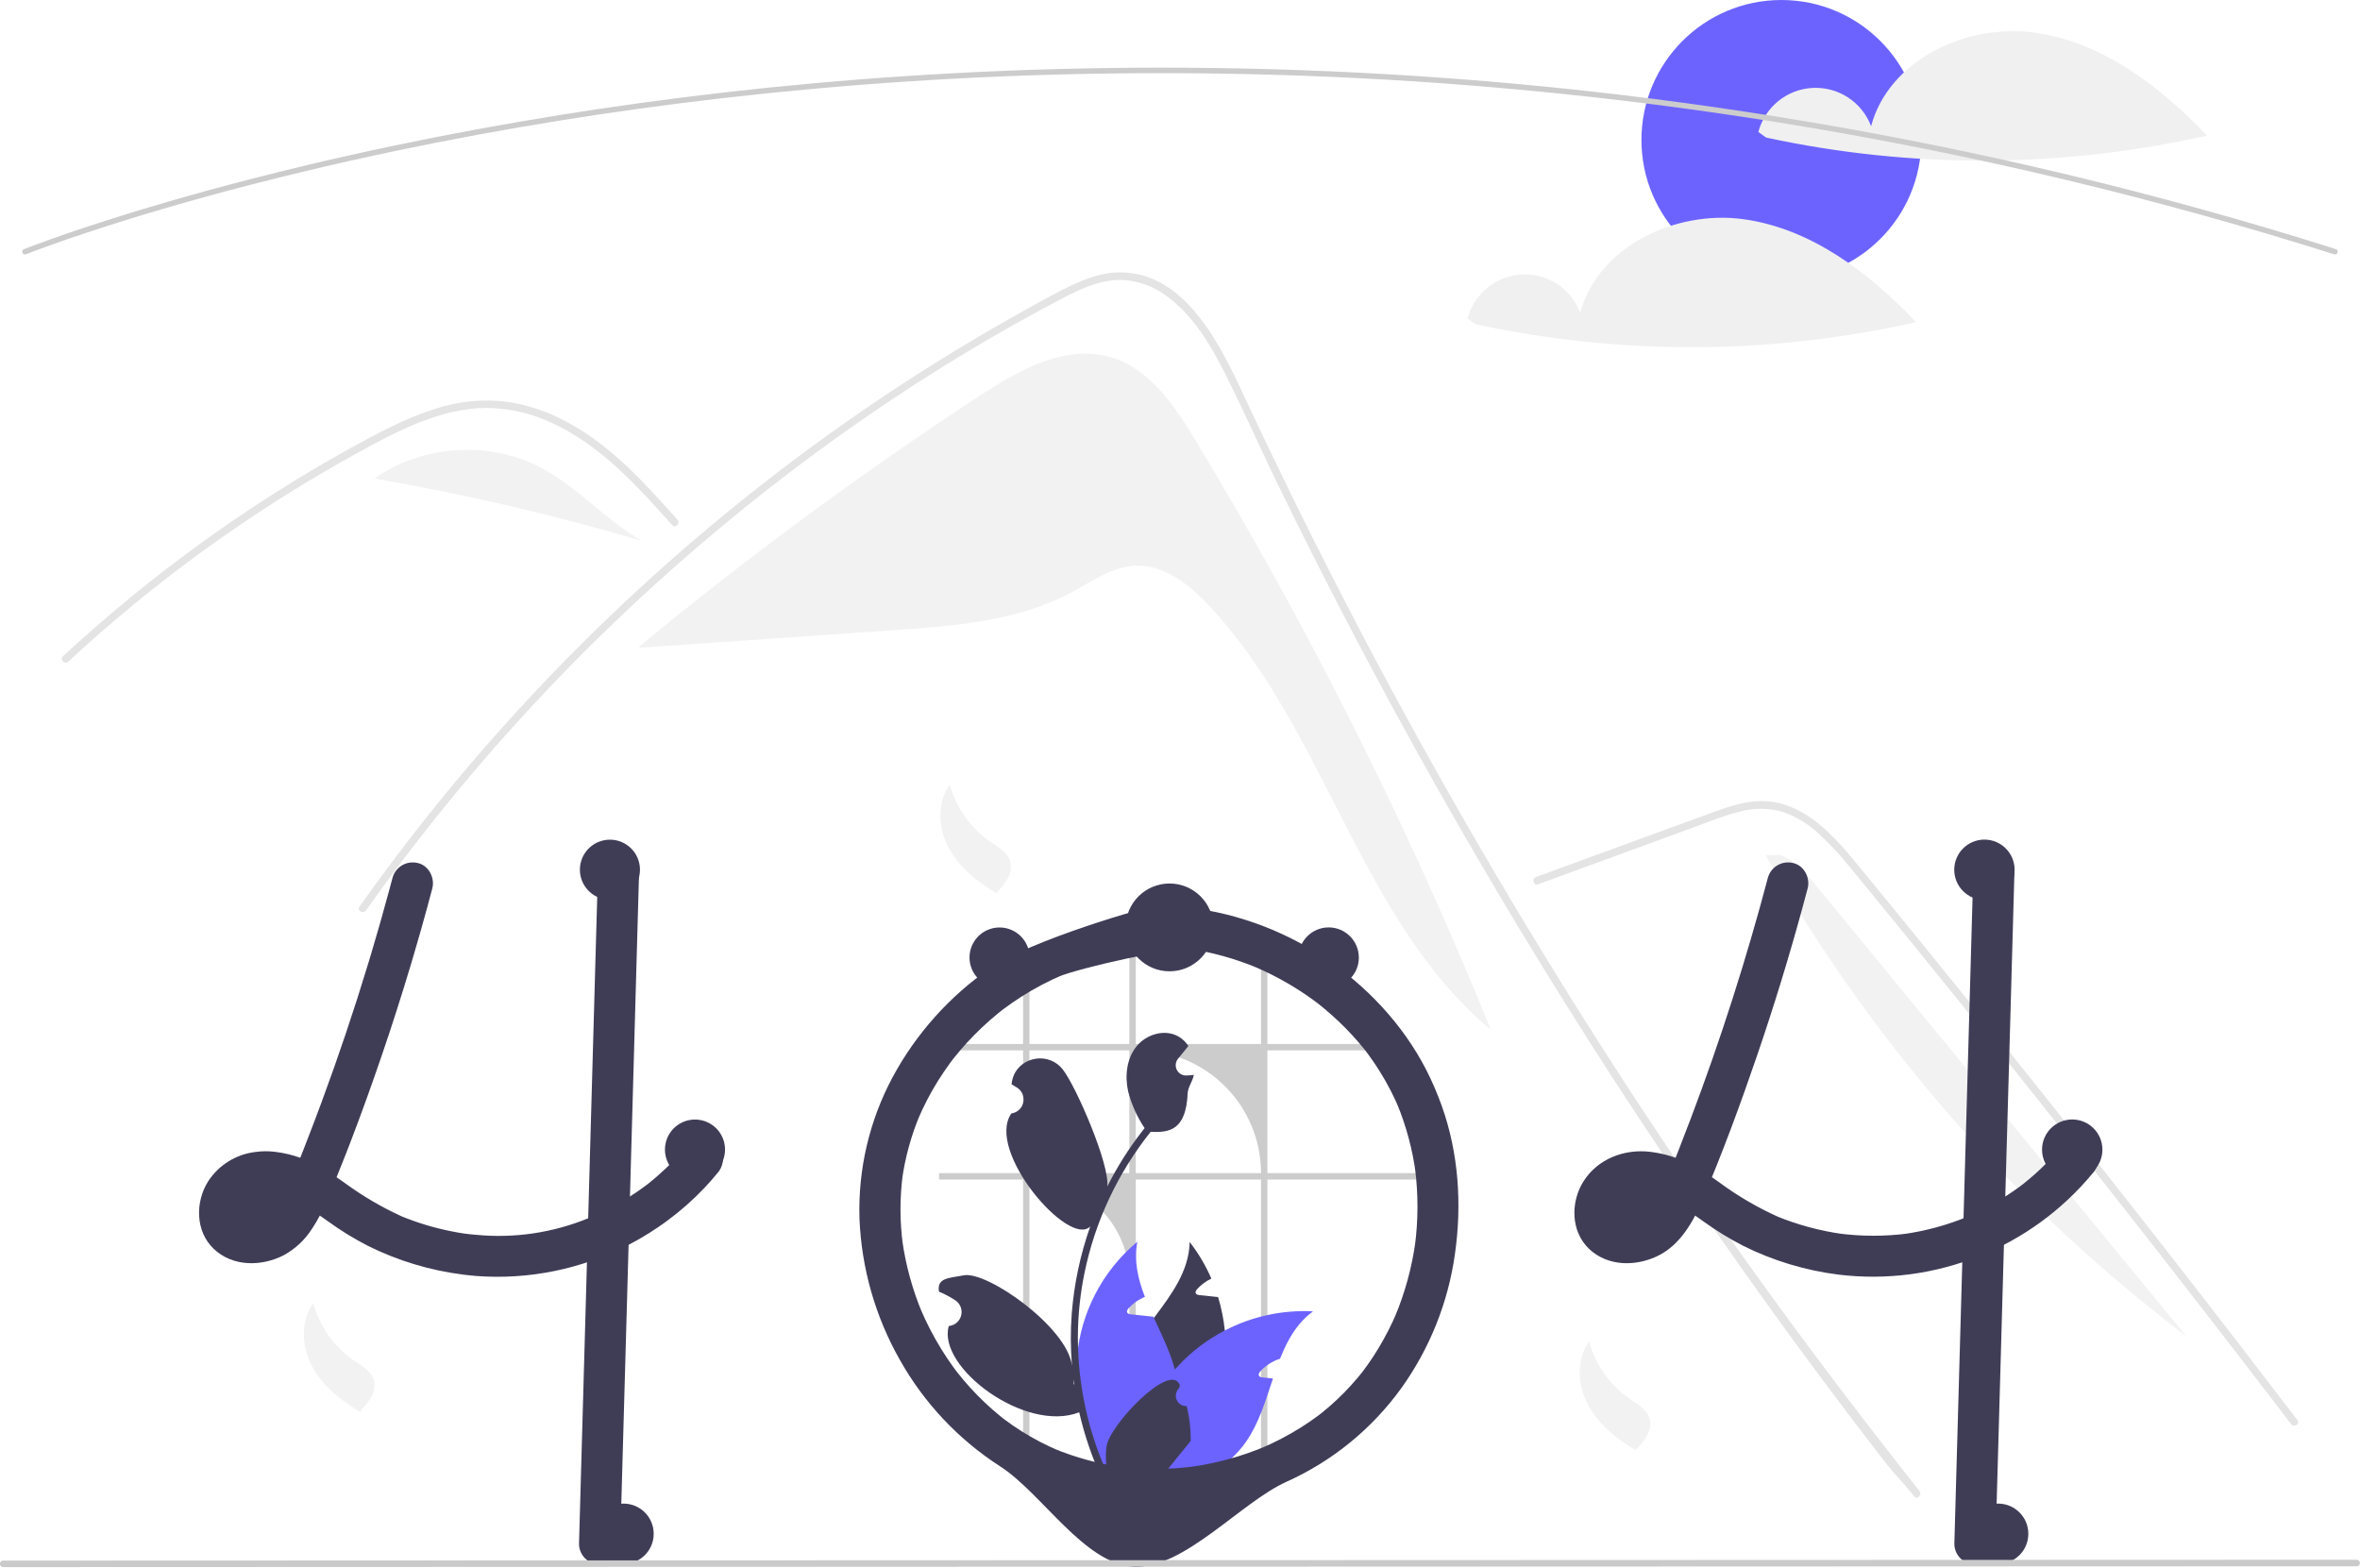
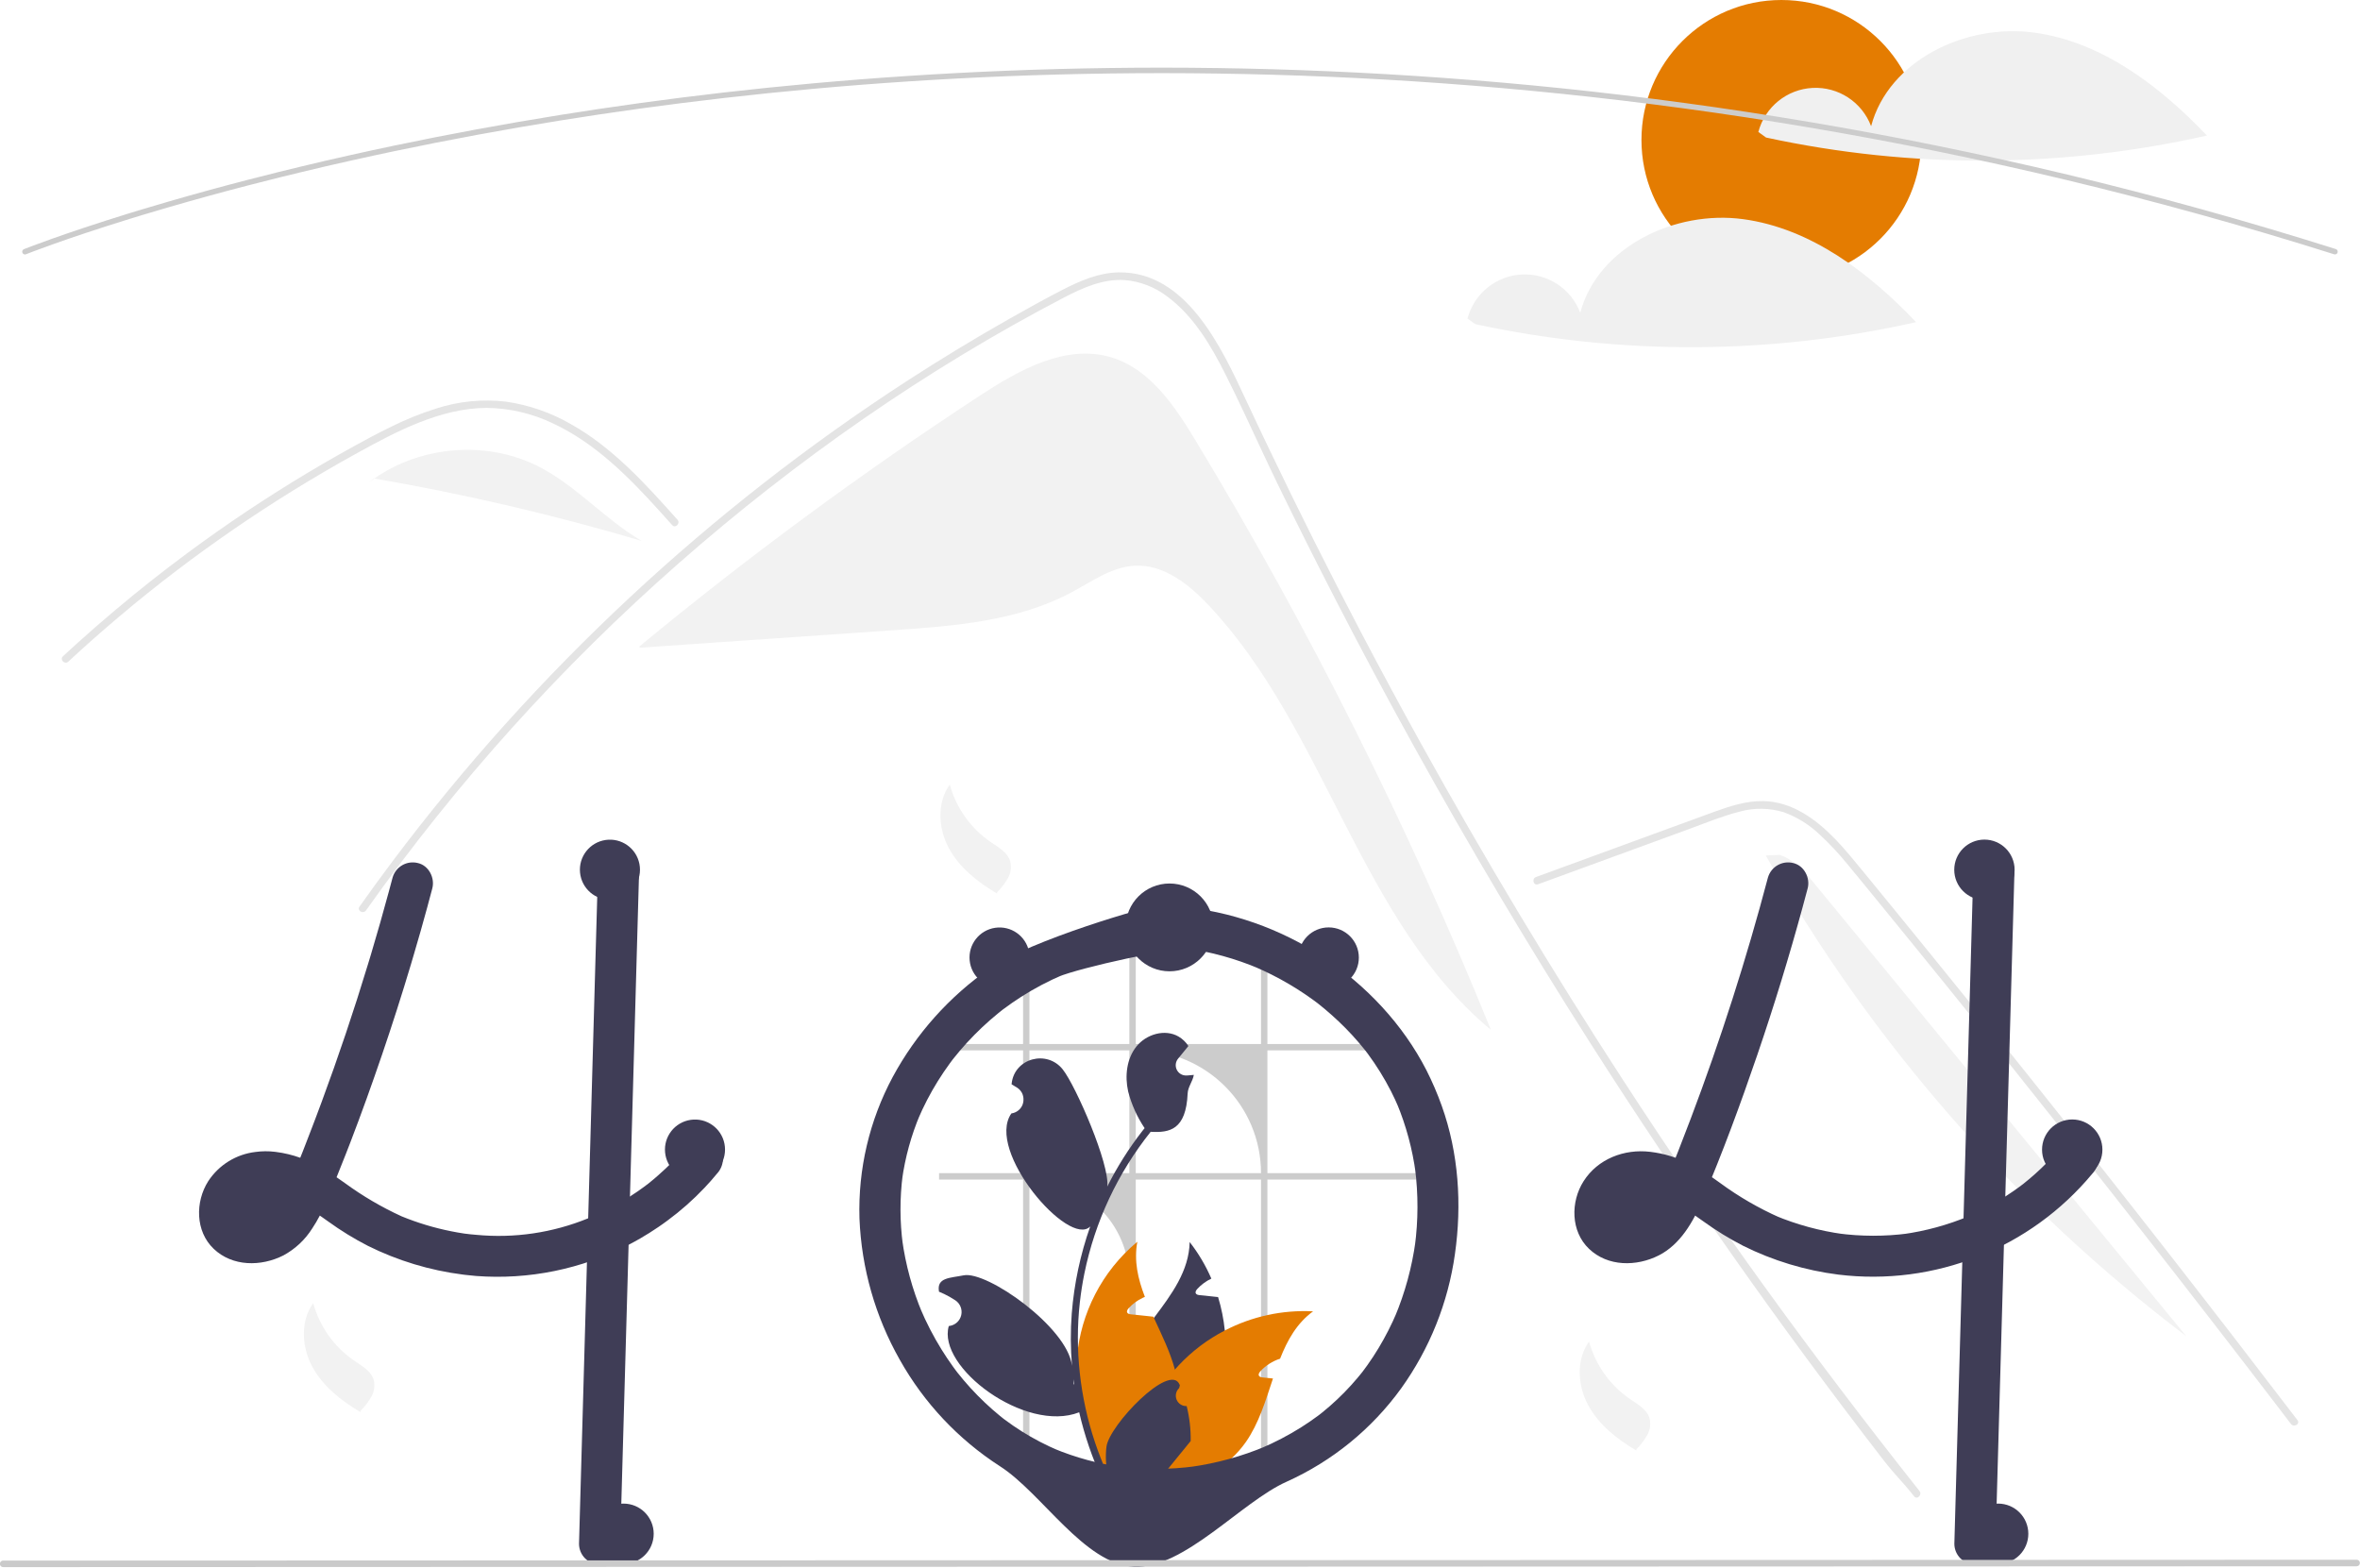
<svg xmlns="http://www.w3.org/2000/svg" data-name="Layer 1" width="860.131" height="571.148" viewBox="0 0 860.131 571.148">
  <path d="M605.67,324.953c-7.669-12.684-16.757-26.228-30.99-30.37-16.482-4.796-33.413,4.732-47.775,14.135a1392.157,1392.157,0,0,0-123.893,91.283l.043.492q46.226-3.188,92.451-6.376c22.265-1.535,45.296-3.283,64.972-13.816,7.467-3.997,14.745-9.336,23.206-9.708,10.512-.462,19.677,6.879,26.88,14.549,42.607,45.371,54.937,114.754,102.738,154.616A1516.995,1516.995,0,0,0,605.67,324.953Z" transform="translate(-169.9343 -164.426)" fill="#f2f2f2" />
  <path d="M867.571,709.781c-4.712-5.95-6.637-7.343-11.285-13.348q-56.764-73.416-106.708-151.792-33.924-53.23-64.483-108.504-14.549-26.278-28.3-52.969-10.67-20.695-20.865-41.638c-1.944-3.988-3.832-7.994-5.711-12.009-4.428-9.442-8.773-18.93-13.439-28.244-5.317-10.616-11.789-21.745-21.553-28.877a29.405,29.405,0,0,0-15.319-5.895c-7.948-.513-15.282,2.769-22.176,6.353-50.439,26.301-97.659,59.276-140.37,96.798A730.778,730.778,0,0,0,303.322,496.247c-1.008,1.439-3.392.064-2.374-1.384q6.009-8.498,12.257-16.813A734.817,734.817,0,0,1,500.805,303.064q18.248-11.826,37.183-22.542c6.362-3.603,12.752-7.16,19.251-10.497,6.371-3.273,13.137-6.215,20.416-6.325,24.77-.385,37.595,27.667,46.405,46.542q4.153,8.911,8.406,17.766,16.075,33.621,33.387,66.628,10.685,20.379,21.837,40.52,34.707,62.718,73.779,122.897c34.506,53.143,68.737,100.089,108.046,149.785C870.596,709.213,868.662,711.175,867.571,709.781Z" transform="translate(-169.9343 -164.426)" fill="#e4e4e4" />
  <path d="M414.916,355.804c-1.439-1.604-2.869-3.209-4.318-4.813-11.422-12.633-23.679-25.118-39.364-32.361a57.11,57.11,0,0,0-23.927-5.546c-8.562.028-16.932,2.273-24.843,5.418-3.74,1.494-7.398,3.19-11.001,4.996-4.116,2.072-8.159,4.281-12.183,6.509q-11.331,6.27-22.368,13.091-21.961,13.572-42.546,29.216-10.671,8.113-20.902,16.758-9.516,8.031-18.646,16.492c-1.302,1.201-3.245-.743-1.944-1.943,1.604-1.494,3.227-2.979,4.85-4.446q6.875-6.215,13.971-12.193,12.939-10.918,26.549-20.993,21.163-15.676,43.783-29.225,11.304-6.765,22.918-12.963c2.338-1.247,4.703-2.466,7.096-3.621a113.116,113.116,0,0,1,16.868-6.866,60.006,60.006,0,0,1,25.476-2.503,66.327,66.327,0,0,1,23.505,8.131c15.401,8.608,27.346,21.919,38.97,34.909C418.033,355.171,416.099,357.124,414.916,355.804Z" transform="translate(-169.9343 -164.426)" fill="#e4e4e4" />
  <path d="M730.477,486.711l36.905-13.498,18.323-6.702c5.968-2.183,11.921-4.667,18.09-6.23a28.539,28.539,0,0,1,16.374.209,37.738,37.738,0,0,1,12.771,7.917,103.64,103.64,0,0,1,10.475,11.186c3.989,4.794,7.92,9.639,11.868,14.467q24.441,29.891,48.563,60.041,24.121,30.15,47.92,60.556,23.857,30.48,47.385,61.216,2.882,3.765,5.76,7.534c1.06,1.388,3.449.02,2.375-1.388Q983.582,650.974,959.549,620.184q-24.092-30.864-48.516-61.466-24.424-30.601-49.179-60.937-6.167-7.558-12.354-15.099c-3.48-4.241-6.92-8.527-10.736-12.474-7.005-7.245-15.758-13.648-26.234-13.822-6.16-.102-12.121,1.852-17.844,3.923-6.17,2.232-12.325,4.506-18.486,6.759l-37.163,13.592-9.291,3.398c-1.649.603-.937,3.262.731,2.652Z" transform="translate(-169.9343 -164.426)" fill="#e4e4e4" />
  <path d="M366.377,334.526c-18.754-9.639-42.771-7.751-60.005,4.291a855.847,855.847,0,0,1,97.371,22.726C390.46,353.759,380.07,341.563,366.377,334.526Z" transform="translate(-169.9343 -164.426)" fill="#f2f2f2" />
  <path d="M306.188,338.784l-3.61,2.935c1.221-1.027,2.491-1.99,3.795-2.901C306.311,338.807,306.249,338.795,306.188,338.784Z" transform="translate(-169.9343 -164.426)" fill="#f2f2f2" />
  <path d="M831.549,486.846c-3.633-4.422-7.56-9.052-12.994-10.848l-5.073.2A575.436,575.436,0,0,0,966.749,651.418Q899.149,569.132,831.549,486.846Z" transform="translate(-169.9343 -164.426)" fill="#f2f2f2" />
  <path d="M516.084,450.367A37.481,37.481,0,0,0,531.015,471.325c2.82,1.92,6.157,3.762,7.122,7.035a8.379,8.379,0,0,1-.874,6.15,24.884,24.884,0,0,1-3.861,5.041l-.137.512c-6.998-4.147-13.656-9.393-17.522-16.551s-4.406-16.539.341-23.145" transform="translate(-169.9343 -164.426)" fill="#f2f2f2" />
  <path d="M749.084,653.367A37.481,37.481,0,0,0,764.015,674.325c2.82,1.92,6.157,3.762,7.122,7.035a8.379,8.379,0,0,1-.874,6.15,24.884,24.884,0,0,1-3.861,5.041l-.137.512c-6.998-4.147-13.656-9.393-17.522-16.551s-4.406-16.539.341-23.145" transform="translate(-169.9343 -164.426)" fill="#f2f2f2" />
  <path d="M284.084,639.367A37.481,37.481,0,0,0,299.015,660.325c2.82,1.92,6.157,3.762,7.122,7.035a8.379,8.379,0,0,1-.874,6.15,24.884,24.884,0,0,1-3.861,5.041l-.137.512c-6.998-4.147-13.656-9.393-17.522-16.551s-4.406-16.539.341-23.145" transform="translate(-169.9343 -164.426)" fill="#f2f2f2" />
-   <circle cx="649.249" cy="51" r="51" fill="#6c63ff" />
+   <circle cx="649.249" cy="51" r="51" fill="#e47c01" />
  <path d="M911.219,176.296c-24.717-3.341-52.935,10.019-59.341,34.124a21.597,21.597,0,0,0-41.094,2.109l2.83,2.027a372.275,372.275,0,0,0,160.659-.726C957.079,195.76,935.935,179.637,911.219,176.296Z" transform="translate(-169.9343 -164.426)" fill="#f0f0f0" />
  <path d="M805.219,244.296c-24.717-3.341-52.935,10.019-59.341,34.124a21.597,21.597,0,0,0-41.094,2.109l2.83,2.027a372.275,372.275,0,0,0,160.659-.726C851.079,263.76,829.935,247.637,805.219,244.296Z" transform="translate(-169.9343 -164.426)" fill="#f0f0f0" />
  <path d="M1020.946,257.154a.982.982,0,0,1-.302-.047C756.237,173.489,523.199,184.424,374.264,208.321c-20.269,3.251-40.591,7.006-60.404,11.161-5.058,1.06-10.306,2.195-15.597,3.378-6.319,1.407-12.554,2.856-18.532,4.306q-3.873.917-7.595,1.849c-3.758.928-7.572,1.895-11.66,2.957-4.568,1.178-9.209,2.413-13.797,3.672a.442.442,0,0,1-.051.015l0.0.001c-5.183,1.415-10.338,2.871-15.323,4.325-2.698.779-5.304,1.548-7.799,2.307-.279.077-.526.151-.776.228l-.536.163c-.311.095-.617.188-.924.275l-.02.006 0.0.001-.812.252c-.968.293-1.912.579-2.841.864-24.545,7.566-38.038,12.949-38.171,13.002a1,1,0,1,1-.744-1.856c.134-.053,13.693-5.463,38.328-13.058.932-.286,1.879-.572,2.85-.866l.754-.234c.026-.01.052-.018.078-.025.305-.087.61-.18.919-.273l.537-.163c.268-.081.531-.161.801-.235,2.479-.754,5.093-1.524,7.798-2.307,4.987-1.455,10.147-2.911,15.334-4.328.016-.006.033-.01.049-.015v-.001c4.604-1.263,9.263-2.503,13.845-3.685,4.094-1.063,7.915-2.032,11.68-2.962q3.738-.93,7.609-1.853c5.985-1.451,12.233-2.902,18.563-4.312,5.299-1.184,10.556-2.322,15.622-3.383,19.843-4.162,40.198-7.923,60.497-11.179C523.096,182.415,756.467,171.463,1021.246,255.201a1.0 1,0,0,1-.301,1.953Z" transform="translate(-169.9343 -164.426)" fill="#ccc" />
  <path d="M432.923,584.266a6.729,6.729,0,0,0-1.7-2.67,6.43,6.43,0,0,0-.92-.71c-2.61-1.74-6.51-2.13-8.99,0a5.81,5.81,0,0,0-.69.71q-1.11,1.365-2.28,2.67c-1.28,1.46-2.59,2.87-3.96,4.24-.39.38-.78.77-1.18,1.15-.23.23-.46.45-.69.67-.88.84-1.78,1.65-2.69,2.45-.48.43-.96.85-1.45,1.26-.73.61-1.46,1.22-2.2,1.81-.07.05-.14.1-.21.16-.02.01-.03.03-.05.04-.01,0-.02,0-.03.02a.179.179,0,0,0-.07.05c-.22.15-.37.25-.48.34.04-.02.08-.05.12-.07-.18.14-.37.28-.55.42-1.75,1.29-3.54,2.53-5.37,3.69a99.21,99.21,0,0,1-14.22,7.55c-.33.13-.67.27-1.01.4a85.97,85.97,0,0,1-40.85,6.02q-2.13-.165-4.26-.45c-1.64-.24-3.27-.53-4.89-.86a97.932,97.932,0,0,1-18.02-5.44,118.652,118.652,0,0,1-20.66-12.12c-1-.71-2.01-1.42-3.02-2.11,1.15-2.82,2.28-5.64,3.38-8.48.55-1.37,1.08-2.74,1.6-4.12,4.09-10.63,7.93-21.36,11.61-32.13q5.58-16.365,10.53-32.92.51-1.68.99-3.36,2.595-8.745,4.98-17.53c.15-.57.31-1.13.45-1.7q.69-2.52,1.35-5.04c1-3.79-1.26-8.32-5.24-9.23a7.634,7.634,0,0,0-9.22,5.24c-.43,1.62-.86,3.23-1.3,4.85q-3.165,11.745-6.66,23.41-.51,1.68-1.02,3.36-7.71,25.41-16.93,50.31-1.11,3.015-2.25,6.01c-.37.98-.74,1.96-1.12,2.94-.73,1.93-1.48,3.86-2.23,5.79-.43,1.13-.87,2.26-1.31,3.38-.29.71-.57,1.42-.85,2.12a41.809,41.809,0,0,0-8.81-2.12l-.48-.06a27.397,27.397,0,0,0-7.01.06,23.914,23.914,0,0,0-17.24,10.66c-4.77,7.51-4.71,18.25,1.98,24.63,6.89,6.57,17.32,6.52,25.43,2.41a28.351,28.351,0,0,0,10.52-9.86,50.569,50.569,0,0,0,2.74-4.65c.21.14.42.28.63.43.8.56,1.6,1.13,2.39,1.69a111.738,111.738,0,0,0,14.51,8.91,108.359,108.359,0,0,0,34.62,10.47c.27.03.53.07.8.1,1.33.17,2.67.3,4.01.41a103.782,103.782,0,0,0,55.58-11.36q2.175-1.125,4.31-2.36,3.315-1.92,6.48-4.08c1.15-.78,2.27-1.57,3.38-2.4a101.042,101.042,0,0,0,13.51-11.95q2.355-2.475,4.51-5.11a8.061,8.061,0,0,0,2.2-5.3A7.564,7.564,0,0,0,432.923,584.266Zm-165.59,23.82c.21-.15.42-.31.62-.47C267.893,607.766,267.603,607.936,267.333,608.086Zm3.21-3.23c-.23.26-.44.52-.67.78a23.366,23.366,0,0,1-2.25,2.2c-.11.1-.23.2-.35.29a.01.01,0,0,0-.01.01,3.804,3.804,0,0,0-.42.22q-.645.39-1.32.72a17.005,17.005,0,0,1-2.71.75,16.799,16.799,0,0,1-2.13.02h-.02a14.823,14.823,0,0,1-1.45-.4c-.24-.12-.47-.26-.7-.4-.09-.08-.17-.16-.22-.21a2.44,2.44,0,0,1-.27-.29.01.01,0,0,0-.01-.01c-.11-.2-.23-.4-.34-.6a.031.031,0,0,1-.01-.02c-.08-.25-.15-.51-.21-.77a12.511,12.511,0,0,1,.01-1.37,13.467,13.467,0,0,1,.54-1.88,11.068,11.068,0,0,1,.69-1.26c.02-.04.12-.2.23-.38.01-.01.01-.01.01-.02.15-.17.3-.35.46-.51.27-.3.56-.56.85-.83a18.022,18.022,0,0,1,1.75-1.01,19.481,19.481,0,0,1,2.93-.79,24.989,24.989,0,0,1,4.41.04,30.301,30.301,0,0,1,4.1,1.01,36.945,36.945,0,0,1-2.77,4.54C270.623,604.746,270.583,604.806,270.543,604.856Zm-11.12-3.29a2.18,2.18,0,0,1-.31.39A1.409,1.409,0,0,1,259.423,601.566Z" transform="translate(-169.9343 -164.426)" fill="#3f3d56" />
  <path d="M402.863,482.136q-.135,4.71-.27,9.42-.285,10.455-.59,20.92-.315,11.775-.66,23.54-.165,6.075-.34,12.15-.465,16.365-.92,32.72c-.03,1.13-.07,2.25-.1,3.38q-.225,8.115-.45,16.23-.255,8.805-.5,17.61-.18,6.6-.37,13.21-1.35,47.895-2.7,95.79a7.648,7.648,0,0,1-7.5,7.5,7.561,7.561,0,0,1-7.5-7.5q.75-26.94,1.52-53.88.675-24.36,1.37-48.72.225-8.025.45-16.06.345-12.09.68-24.18c.03-1.13.07-2.25.1-3.38.02-.99.05-1.97.08-2.96q.66-23.475,1.32-46.96.27-9.24.52-18.49.3-10.545.6-21.08c.09-3.09.17-6.17.26-9.26a7.648,7.648,0,0,1,7.5-7.5A7.561,7.561,0,0,1,402.863,482.136Z" transform="translate(-169.9343 -164.426)" fill="#3f3d56" />
  <path d="M814.291,484.217a893.238,893.238,0,0,1-28.161,87.941c-3.007,7.946-6.083,15.877-9.371,23.712l.756-1.792a54.583,54.583,0,0,1-5.59,10.612q-.229.321-.467.636,1.166-1.49.443-.589c-.254.301-.505.602-.768.895a23.664,23.664,0,0,1-2.249,2.203q-.301.258-.612.504l.938-.729c-.109.257-.873.597-1.111.743a18.254,18.254,0,0,1-2.405,1.219l1.792-.756a19.086,19.086,0,0,1-4.231,1.161l1.994-.268a17.021,17.021,0,0,1-4.298.046l1.994.268a14.002,14.002,0,0,1-3.405-.917l1.792.756a12.012,12.012,0,0,1-1.679-.896c-.271-.177-1.105-.809-.015.025,1.133.866.146.074-.088-.156-.194-.192-.37-.4-.56-.595-.882-.905.996,1.557.397.499a18.182,18.182,0,0,1-.878-1.637l.756,1.792a11.925,11.925,0,0,1-.728-2.651l.268,1.994a13.651,13.651,0,0,1-.003-3.405l-.268,1.994a15.964,15.964,0,0,1,.995-3.68l-.756,1.792a16.729,16.729,0,0,1,1.178-2.298,6.729,6.729,0,0,1,.729-1.071c.049.016-1.269,1.513-.569.757.183-.198.354-.406.539-.602.296-.314.614-.601.926-.898,1.045-.994-1.462.966-.257.179a19.049,19.049,0,0,1,2.749-1.499l-1.792.756a20.311,20.311,0,0,1,4.995-1.34l-1.994.268a25.628,25.628,0,0,1,6.461.076l-1.994-.268a33.211,33.211,0,0,1,7.892,2.22l-1.792-.756c5.39,2.314,10.163,5.749,14.928,9.118a111.95,111.95,0,0,0,14.506,8.906,108.388,108.388,0,0,0,34.622,10.474,103.933,103.933,0,0,0,92.586-36.752,8.078,8.078,0,0,0,2.197-5.303,7.632,7.632,0,0,0-2.197-5.303c-2.752-2.526-7.949-3.239-10.607,0a95.636,95.636,0,0,1-8.107,8.727q-2.017,1.914-4.142,3.71-1.214,1.026-2.461,2.011c-.393.311-1.619,1.138.263-.197-.431.306-.845.64-1.271.955a99.269,99.269,0,0,1-20.332,11.565l1.792-.756a96.836,96.836,0,0,1-24.171,6.622l1.994-.268a97.643,97.643,0,0,1-25.754-.038l1.994.268a99.8,99.8,0,0,1-24.857-6.77l1.792.756a116.025,116.025,0,0,1-21.736-12.591,86.877,86.877,0,0,0-11.113-6.994,42.824,42.824,0,0,0-14.438-4.389c-9.439-1.111-19.057,2.566-24.246,10.72-4.776,7.505-4.714,18.244,1.974,24.625,6.888,6.572,17.318,6.517,25.436,2.406,7.817-3.959,12.513-12.185,15.815-19.942,7.431-17.455,14.01-35.314,20.14-53.263q9.097-26.637,16.499-53.813.917-3.366,1.807-6.739c1.001-3.789-1.261-8.32-5.238-9.226a7.633,7.633,0,0,0-9.226,5.238Z" transform="translate(-169.9343 -164.426)" fill="#3f3d56" />
  <path d="M889.124,482.136l-2.7,95.793-2.685,95.294-1.518,53.884a7.565,7.565,0,0,0,7.5,7.5,7.649,7.649,0,0,0,7.5-7.5l2.7-95.793,2.685-95.294,1.518-53.884a7.565,7.565,0,0,0-7.5-7.5,7.649,7.649,0,0,0-7.5,7.5Z" transform="translate(-169.9343 -164.426)" fill="#3f3d56" />
  <path d="M629.526,700.361h2.329V594.319h54.329v-2.323H631.855V547.252H673.81q-.923-1.173-1.899-2.317H631.855V515.382c-.77-.328-1.547-.645-2.329-.944V544.935h-45.652V507.07c-.782.036-1.553.09-2.329.155v37.71h-36.42V516.684c-.782.346-1.553.711-2.317,1.093V544.935h-30.616v2.317h30.616v44.744h-30.616v2.323h30.616V700.361h2.317V594.319a36.413,36.413,0,0,1,36.42,36.42v69.622h2.329V594.319h45.652Zm-84.401-108.365V547.252h36.42v44.744Zm38.749,0V547.252h.914a44.741,44.741,0,0,1,44.738,44.744Z" transform="translate(-169.9343 -164.426)" opacity="0.2" />
  <path d="M615.303,668.566a63.059,63.059,0,0,1-20.05,33.7c-.74.64-1.48,1.26-2.25,1.87q-2.805.255-5.57.52c-1.53.14-3.04.29-4.54.43l-.27.03-.19-1.64-.76-6.64a37.623,37.623,0,0,1-3.3-32.44c2.64-7.12,7.42-13.41,12.12-19.65,6.49-8.62,12.8-17.14,13.03-27.65a60.544,60.544,0,0,1,7.9,13.33,16.432,16.432,0,0,0-5.12,3.77c-.41.45-.82,1.08-.54,1.62.24.46.84.57,1.36.63,1.25.13,2.51.26,3.76.39,1,.11,2,.21,3,.32a63.99,63.99,0,0,1,2.45,12.18A61.189,61.189,0,0,1,615.303,668.566Z" transform="translate(-169.9343 -164.426)" fill="#3f3d56" />
-   <path d="M648.503,642.356c-5.9,4.29-9.35,10.46-12.03,17.26a16.628,16.628,0,0,0-7.17,4.58c-.41.45-.82,1.08-.54,1.62.24.46.84.57,1.36.63,1.25.13,2.51.26,3.76.39-2.68,8.04-5.14,16.36-9.88,23.15a36.989,36.989,0,0,1-12.03,10.91,38.492,38.492,0,0,1-4.02,1.99q-7.62.585-14.95,1.25-2.805.255-5.57.52c-1.53.14-3.04.29-4.54.43q-.015-.825,0-1.65a63.304,63.304,0,0,1,15.25-39.86c.45-.52.91-1.03,1.38-1.54a61.792,61.792,0,0,1,16.81-12.7A62.654,62.654,0,0,1,648.503,642.356Z" transform="translate(-169.9343 -164.426)" fill="#6c63ff" />
-   <path d="M589.163,699.526l-1.15,3.4-.58,1.73c-1.53.14-3.04.29-4.54.43l-.27.03c-1.66.17-3.31.34-4.96.51-.43-.5-.86-1.01-1.28-1.53a62.03,62.03,0,0,1,8.07-87.11c-1.32,6.91.22,13.53,2.75,20.1-.27.11-.53.22-.78.34a16.432,16.432,0,0,0-5.12,3.77c-.41.45-.82,1.08-.54,1.62.24.46.84.57,1.36.63,1.25.13,2.51.26,3.76.39,1,.11,2,.21,3,.32q.705.075,1.41.15c.07.15.13.29.2.44,2.85,6.18,5.92,12.39,7.65,18.83a43.666,43.666,0,0,1,1.02,4.91A37.604,37.604,0,0,1,589.163,699.526Z" transform="translate(-169.9343 -164.426)" fill="#6c63ff" />
+   <path d="M648.503,642.356c-5.9,4.29-9.35,10.46-12.03,17.26a16.628,16.628,0,0,0-7.17,4.58c-.41.45-.82,1.08-.54,1.62.24.46.84.57,1.36.63,1.25.13,2.51.26,3.76.39-2.68,8.04-5.14,16.36-9.88,23.15a36.989,36.989,0,0,1-12.03,10.91,38.492,38.492,0,0,1-4.02,1.99q-7.62.585-14.95,1.25-2.805.255-5.57.52c-1.53.14-3.04.29-4.54.43q-.015-.825,0-1.65a63.304,63.304,0,0,1,15.25-39.86c.45-.52.91-1.03,1.38-1.54a61.792,61.792,0,0,1,16.81-12.7A62.654,62.654,0,0,1,648.503,642.356Z" transform="translate(-169.9343 -164.426)" fill="#e47c01" />
+   <path d="M589.163,699.526l-1.15,3.4-.58,1.73c-1.53.14-3.04.29-4.54.43l-.27.03c-1.66.17-3.31.34-4.96.51-.43-.5-.86-1.01-1.28-1.53a62.03,62.03,0,0,1,8.07-87.11c-1.32,6.91.22,13.53,2.75,20.1-.27.11-.53.22-.78.34a16.432,16.432,0,0,0-5.12,3.77c-.41.45-.82,1.08-.54,1.62.24.46.84.57,1.36.63,1.25.13,2.51.26,3.76.39,1,.11,2,.21,3,.32q.705.075,1.41.15c.07.15.13.29.2.44,2.85,6.18,5.92,12.39,7.65,18.83a43.666,43.666,0,0,1,1.02,4.91A37.604,37.604,0,0,1,589.163,699.526Z" transform="translate(-169.9343 -164.426)" fill="#e47c01" />
  <path d="M689.821,554.487c-8.609-16.792-21.946-30.921-37.632-41.304a114.237,114.237,0,0,0-52.563-18.38q-3.69-.335-7.399-.393c-2.921-.044-46.866,12.632-61.587,22.982a114.295,114.295,0,0,0-35.333,39.527,102.5,102.5,0,0,0-12.126,51.633,113.564,113.564,0,0,0,14.703,51.476,110.475,110.475,0,0,0,36.444,38.746C549.667,708.561,565.074,734.51,583.183,735.426c18.246.923,39.054-23.555,55.695-30.987a104.425,104.425,0,0,0,41.726-34.005,110.25,110.25,0,0,0,19.599-48.948c2.574-18.083,1.374-36.733-4.801-54.016a111.86,111.86,0,0,0-5.58-12.983c-1.78-3.505-6.996-4.796-10.261-2.691a7.68,7.68,0,0,0-2.691,10.261q1.568,3.088,2.915,6.278l-.756-1.792a101.151,101.151,0,0,1,6.876,25.538l-.268-1.994a109.229,109.229,0,0,1-.066,28.683l.268-1.994a109.734,109.734,0,0,1-7.555,27.674l.756-1.792a104.212,104.212,0,0,1-6.672,13.098q-1.923,3.186-4.081,6.222c-.632.888-1.283,1.761-1.939,2.631-.856,1.136,1.167-1.483.282-.369-.151.19-.3.38-.452.569q-.681.852-1.382,1.688a93.613,93.613,0,0,1-10.176,10.384q-1.366,1.192-2.778,2.331c-.469.378-.932.773-1.421,1.125.019-.013,1.58-1.199.656-.511-.29.216-.579.436-.87.652q-2.91,2.156-5.974,4.092a103.485,103.485,0,0,1-14.756,7.713l1.792-.756a109.215,109.215,0,0,1-27.597,7.552l1.994-.268a108.154,108.154,0,0,1-28.589.051l1.994.268a99.835,99.835,0,0,1-25.095-6.784l1.792.756a93.643,93.643,0,0,1-13.416-6.991q-3.174-2-6.184-4.247c-.286-.214-.57-.43-.855-.645-.915-.691.658.51.67.518a19.169,19.169,0,0,1-1.535-1.225q-1.454-1.184-2.861-2.422a101.989,101.989,0,0,1-10.493-10.709q-1.213-1.434-2.374-2.911c-.335-.426-.947-1.29.404.529-.178-.239-.362-.474-.542-.712q-.647-.858-1.276-1.728-2.203-3.048-4.188-6.246a109.29,109.29,0,0,1-7.805-15.108l.756,1.792a106.588,106.588,0,0,1-7.34-26.837l.268,1.994a97.866,97.866,0,0,1-.048-25.636l-.268,1.994A94.673,94.673,0,0,1,505.276,570.55l-.756,1.792a101.557,101.557,0,0,1,7.195-13.856q2.066-3.323,4.378-6.485.525-.718,1.062-1.428c.324-.428,1.215-1.493-.305.388.149-.184.293-.374.439-.56q1.269-1.608,2.6-3.165A107.402,107.402,0,0,1,530.772,536.215q1.474-1.292,2.995-2.529.691-.562,1.391-1.113c.187-.147.376-.291.562-.439-1.997,1.59-.555.433-.102.093q3.134-2.348,6.435-4.461a103.644,103.644,0,0,1,15.387-8.108l-1.792.756c7.76-3.258,42.141-10.949,48.394-10.11l-1.994-.268A106.225,106.225,0,0,1,628.768,517.419l-1.792-.756a110.313,110.313,0,0,1,12.6,6.329q3.043,1.784,5.967,3.763,1.384.937,2.738,1.915.677.489,1.346.989c.248.185.494.373.741.558,1.039.779-1.431-1.128-.342-.267a110.843,110.843,0,0,1,10.368,9.253q2.401,2.445,4.637,5.045,1.147,1.334,2.246,2.708c.364.455,1.605,2.101.084.085.372.493.747.982,1.114,1.479a97.977,97.977,0,0,1,8.392,13.538c1.793,3.498,6.987,4.802,10.261,2.691A7.677,7.677,0,0,0,689.821,554.487Z" transform="translate(-169.9343 -164.426)" fill="#3f3d56" />
  <path d="M602.431,676.882a3.78,3.78,0,0,1-2.739-6.551c.095-.379.164-.651.259-1.03q-.051-.124-.103-.247c-3.48-8.298-25.685,14.833-26.645,22.632a30.029,30.029,0,0,0,.527,10.328A120.392,120.392,0,0,1,562.778,652.01a116.202,116.202,0,0,1,.721-12.963q.597-5.293,1.657-10.511a121.787,121.787,0,0,1,24.151-51.616c6.874.384,12.898-.663,13.48-13.985.103-2.37,1.861-4.422,2.248-6.756-.656.086-1.323.14-1.979.183-.204.011-.42.021-.624.032l-.077.003a3.745,3.745,0,0,1-3.076-6.101q.425-.523.851-1.046c.43-.538.871-1.065,1.302-1.603a1.865,1.865,0,0,0,.14-.161c.495-.613.99-1.216,1.485-1.829a10.829,10.829,0,0,0-3.55-3.432c-4.959-2.905-11.801-.893-15.384,3.593-3.593,4.486-4.271,10.779-3.023,16.384a43.398,43.398,0,0,0,6.003,13.383c-.269.344-.549.678-.818,1.022a122.574,122.574,0,0,0-12.794,20.268c1.016-7.939-11.412-36.608-16.218-42.681-5.773-7.294-17.611-4.111-18.628,5.136q-.015.134-.029.268,1.071.604,2.096,1.282a5.127,5.127,0,0,1-2.067,9.33l-.105.016c-9.556,13.644,21.077,49.155,28.745,41.181a125.11,125.11,0,0,0-6.734,31.693,118.664,118.664,0,0,0,.086,19.16l-.032-.226C558.902,648.154,529.674,627.514,521.139,629.233c-4.917.99-9.76.765-9.013,5.725q.018.119.036.237a34.442,34.442,0,0,1,3.862,1.861q1.071.604,2.096,1.282a5.127,5.127,0,0,1-2.067,9.33l-.105.016c-.075.011-.14.022-.215.032-4.35,14.966,27.907,39.12,47.518,31.435h.011a125.075,125.075,0,0,0,8.402,24.528H601.679c.108-.334.204-.678.301-1.011a34.102,34.102,0,0,1-8.305-.495c2.227-2.733,4.454-5.487,6.681-8.219a1.861,1.861,0,0,0,.14-.161c1.13-1.398,2.27-2.786,3.399-4.185l.001-.002a49.952,49.952,0,0,0-1.464-12.725Zm-34.371-67.613.016-.021-.016.043Zm-6.648,59.932-.258-.581c.011-.42.011-.839,0-1.269,0-.118-.021-.237-.021-.355.097.742.183,1.485.29,2.227Z" transform="translate(-169.9343 -164.426)" fill="#3f3d56" />
  <circle cx="95.249" cy="439" r="11" fill="#3f3d56" />
  <circle cx="227.249" cy="559" r="11" fill="#3f3d56" />
  <circle cx="728.249" cy="559" r="11" fill="#3f3d56" />
  <circle cx="755.249" cy="419" r="11" fill="#3f3d56" />
  <circle cx="723.249" cy="317" r="11" fill="#3f3d56" />
  <path d="M434.183,583.426a10.949,10.949,0,1,1-.21-2.16A10.992,10.992,0,0,1,434.183,583.426Z" transform="translate(-169.9343 -164.426)" fill="#3f3d56" />
  <circle cx="484.249" cy="349" r="11" fill="#3f3d56" />
  <path d="M545.183,513.426a10.949,10.949,0,1,1-.21-2.16A10.992,10.992,0,0,1,545.183,513.426Z" transform="translate(-169.9343 -164.426)" fill="#3f3d56" />
  <path d="M403.183,481.426a10.949,10.949,0,1,1-.21-2.16A10.992,10.992,0,0,1,403.183,481.426Z" transform="translate(-169.9343 -164.426)" fill="#3f3d56" />
  <circle cx="599.249" cy="443" r="11" fill="#3f3d56" />
  <circle cx="426.249" cy="338" r="16" fill="#3f3d56" />
  <path d="M1028.875,735.267l-857.75.307a1.191,1.191,0,1,1,0-2.381l857.75-.307a1.191,1.191,0,0,1,0,2.381Z" transform="translate(-169.9343 -164.426)" fill="#cacaca" />
</svg>
